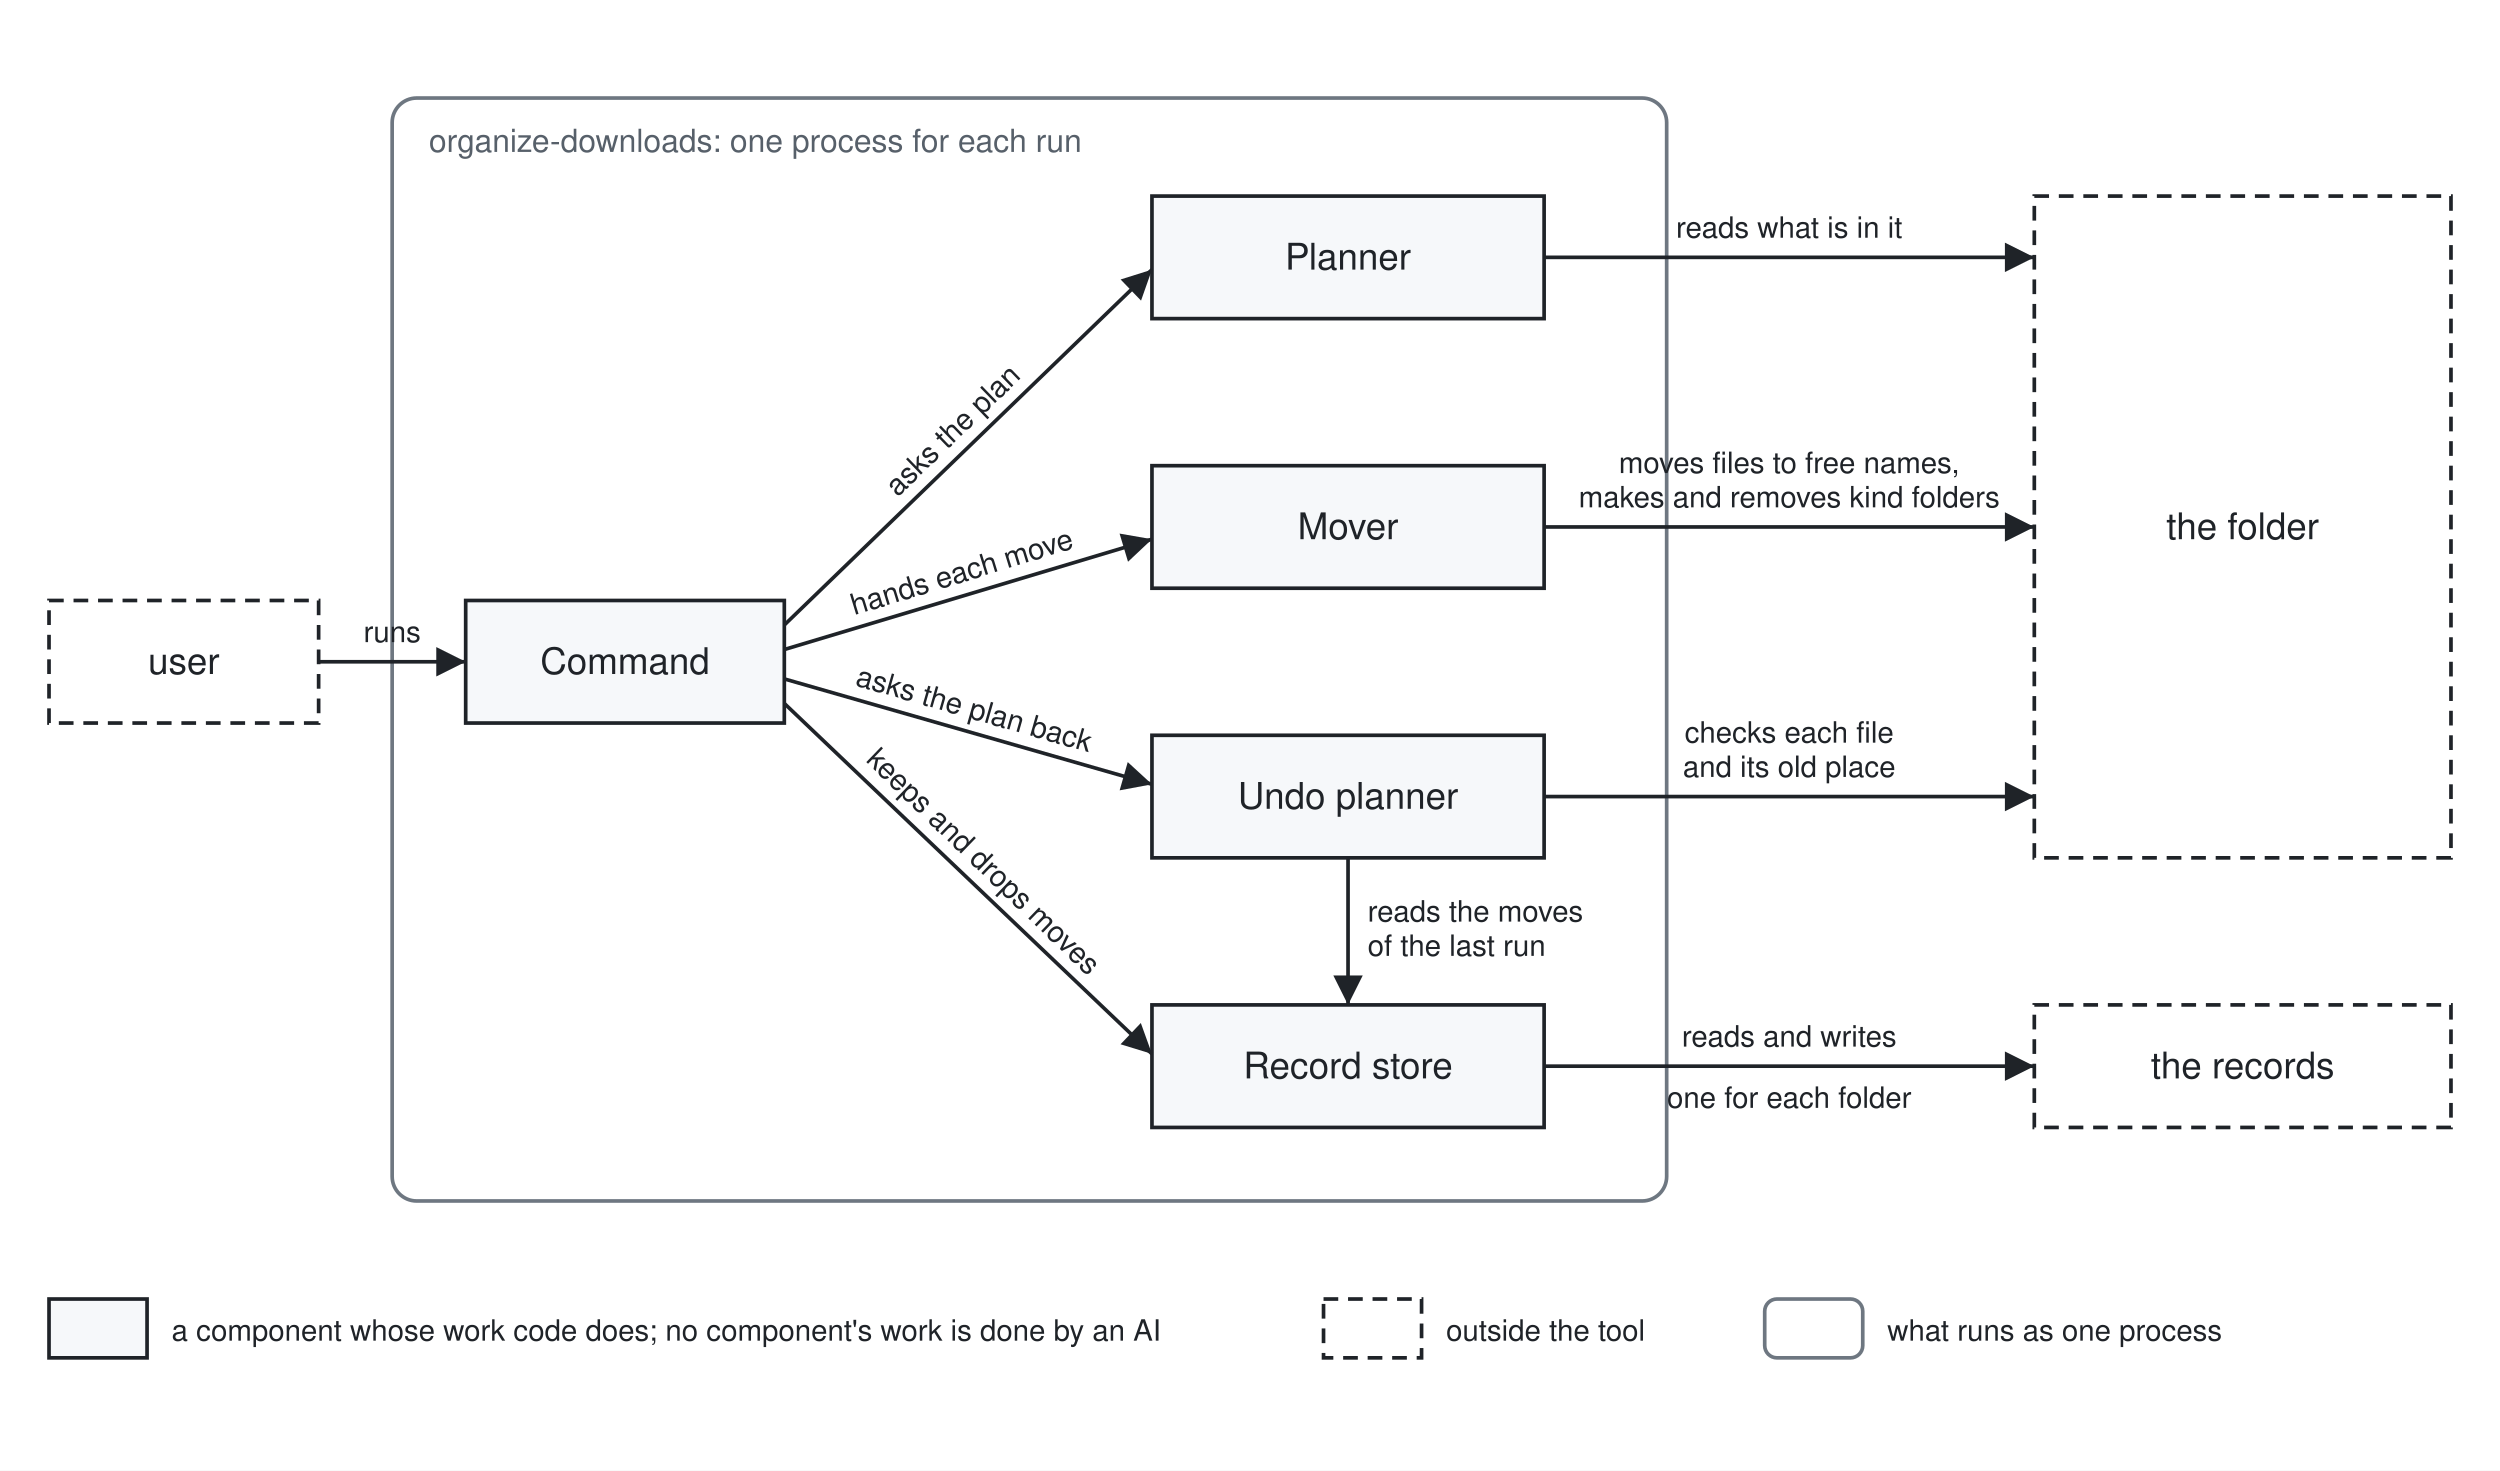
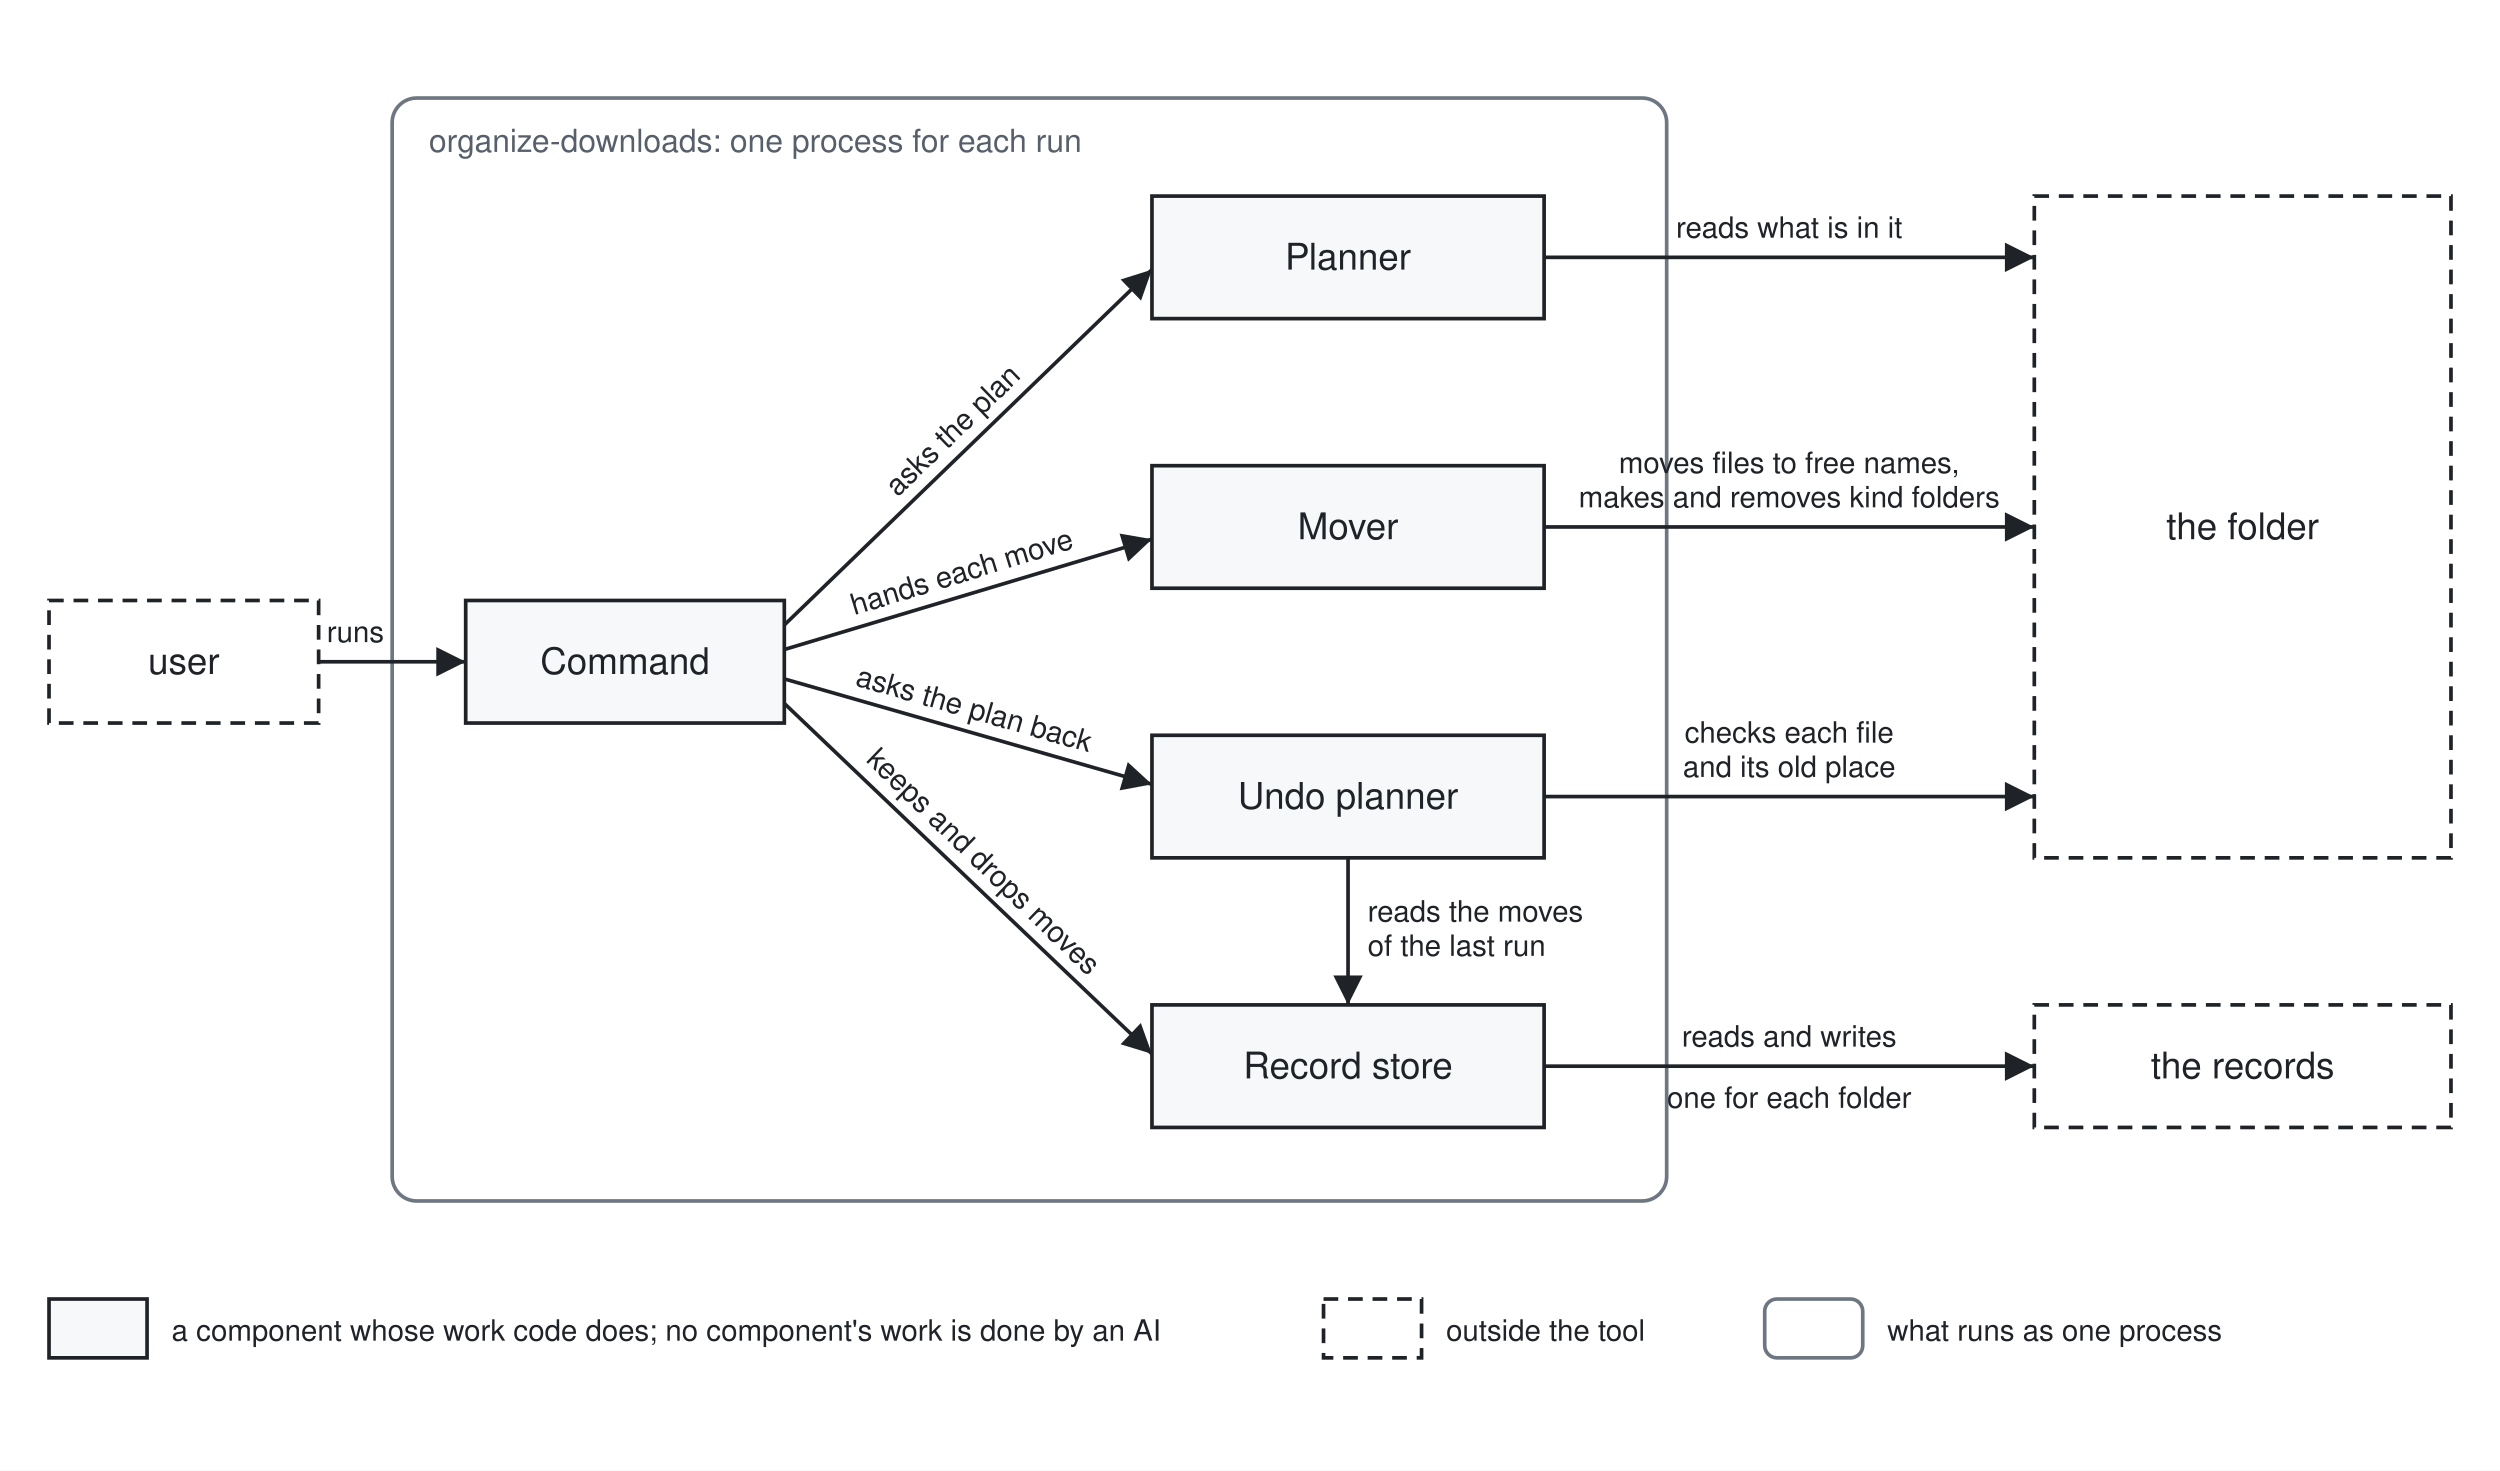
<svg xmlns="http://www.w3.org/2000/svg" width="1020" height="600" viewBox="0 0 1020 600" font-family="Helvetica, Arial, sans-serif">
  <style>
    .bg { fill: #ffffff; }
    .box { fill: #f6f8fa; stroke: #1f2328; stroke-width: 1.5; }
    .ext { fill: none; stroke: #1f2328; stroke-width: 1.5; stroke-dasharray: 6 4; }
    .frame { fill: none; stroke: #6e7781; stroke-width: 1.5; }
    .line { fill: none; stroke: #1f2328; stroke-width: 1.5; }
    .head { fill: #1f2328; }
    text { fill: #1f2328; }
    .name { font-size: 15px; text-anchor: middle; }
    .label { font-size: 12px; }
    .mid { text-anchor: middle; }
    .end { text-anchor: end; }
    .frametext { font-size: 13px; fill: #57606a; }
    @media (prefers-color-scheme: dark) {
      .bg { fill: #0d1117; }
      .box { fill: #161b22; stroke: #e6edf3; }
      .ext { stroke: #e6edf3; }
      .frame { stroke: #8b949e; }
      .line { stroke: #e6edf3; }
      .head { fill: #e6edf3; }
      text { fill: #e6edf3; }
      .frametext { fill: #8b949e; }
    }
  </style>
  <defs>
    <marker id="arrow" viewBox="0 0 10 10" refX="10" refY="5" markerWidth="8" markerHeight="8" orient="auto-start-reverse">
      <path class="head" d="M0,0 L10,5 L0,10 z" />
    </marker>
  </defs>
  <rect class="bg" x="0" y="0" width="1020" height="600" />
  <rect class="ext" x="20" y="245" width="110" height="50" />
  <text class="name" x="75" y="275">user</text>
  <rect class="ext" x="830" y="80" width="170" height="270" />
  <text class="name" x="915" y="220">the folder</text>
  <rect class="ext" x="830" y="410" width="170" height="50" />
  <text class="name" x="915" y="440">the records</text>
  <rect class="frame" x="160" y="40" width="520" height="450" rx="10" />
  <text class="frametext" x="175" y="62">organize-downloads: one process for each run</text>
  <rect class="box" x="190" y="245" width="130" height="50" />
  <text class="name" x="255" y="275">Command</text>
  <rect class="box" x="470" y="80" width="160" height="50" />
  <text class="name" x="550" y="110">Planner</text>
  <rect class="box" x="470" y="190" width="160" height="50" />
  <text class="name" x="550" y="220">Mover</text>
  <rect class="box" x="470" y="300" width="160" height="50" />
  <text class="name" x="550" y="330">Undo planner</text>
  <rect class="box" x="470" y="410" width="160" height="50" />
  <text class="name" x="550" y="440">Record store</text>
  <line class="line" x1="130" y1="270" x2="190" y2="270" marker-end="url(#arrow)" />
-   <text class="label mid" x="160" y="262">runs</text>
+   <text class="label mid" x="145" y="262">runs</text>
  <line class="line" x1="320" y1="255" x2="470" y2="110" marker-end="url(#arrow)" />
  <text class="label mid" x="395" y="177" transform="rotate(-44 395 182)">asks the plan</text>
  <line class="line" x1="320" y1="265" x2="470" y2="220" marker-end="url(#arrow)" />
  <text class="label mid" x="395" y="237" transform="rotate(-17 395 242)">hands each move</text>
  <line class="line" x1="320" y1="277" x2="470" y2="320" marker-end="url(#arrow)" />
  <text class="label mid" x="395" y="293" transform="rotate(16 395 298)">asks the plan back</text>
  <line class="line" x1="320" y1="287" x2="470" y2="430" marker-end="url(#arrow)" />
  <text class="label mid" x="395" y="353" transform="rotate(44 395 358)">keeps and drops moves</text>
  <line class="line" x1="630" y1="105" x2="830" y2="105" marker-end="url(#arrow)" />
  <text class="label mid" x="730" y="97">reads what is in it</text>
  <line class="line" x1="630" y1="215" x2="830" y2="215" marker-end="url(#arrow)" />
  <text class="label mid" x="730" y="193">moves files to free names,</text>
  <text class="label mid" x="730" y="207">makes and removes kind folders</text>
  <line class="line" x1="630" y1="325" x2="830" y2="325" marker-end="url(#arrow)" />
  <text class="label mid" x="730" y="303">checks each file</text>
  <text class="label mid" x="730" y="317">and its old place</text>
  <line class="line" x1="550" y1="350" x2="550" y2="410" marker-end="url(#arrow)" />
  <text class="label" x="558" y="376">reads the moves</text>
  <text class="label" x="558" y="390">of the last run</text>
  <line class="line" x1="630" y1="435" x2="830" y2="435" marker-end="url(#arrow)" />
  <text class="label mid" x="730" y="427">reads and writes</text>
  <text class="label mid" x="730" y="452">one for each folder</text>
  <rect class="box" x="20" y="530" width="40" height="24" />
  <text class="label" x="70" y="547">a component whose work code does; no component's work is done by an AI</text>
  <rect class="ext" x="540" y="530" width="40" height="24" />
  <text class="label" x="590" y="547">outside the tool</text>
  <rect class="frame" x="720" y="530" width="40" height="24" rx="5" />
  <text class="label" x="770" y="547">what runs as one process</text>
</svg>
